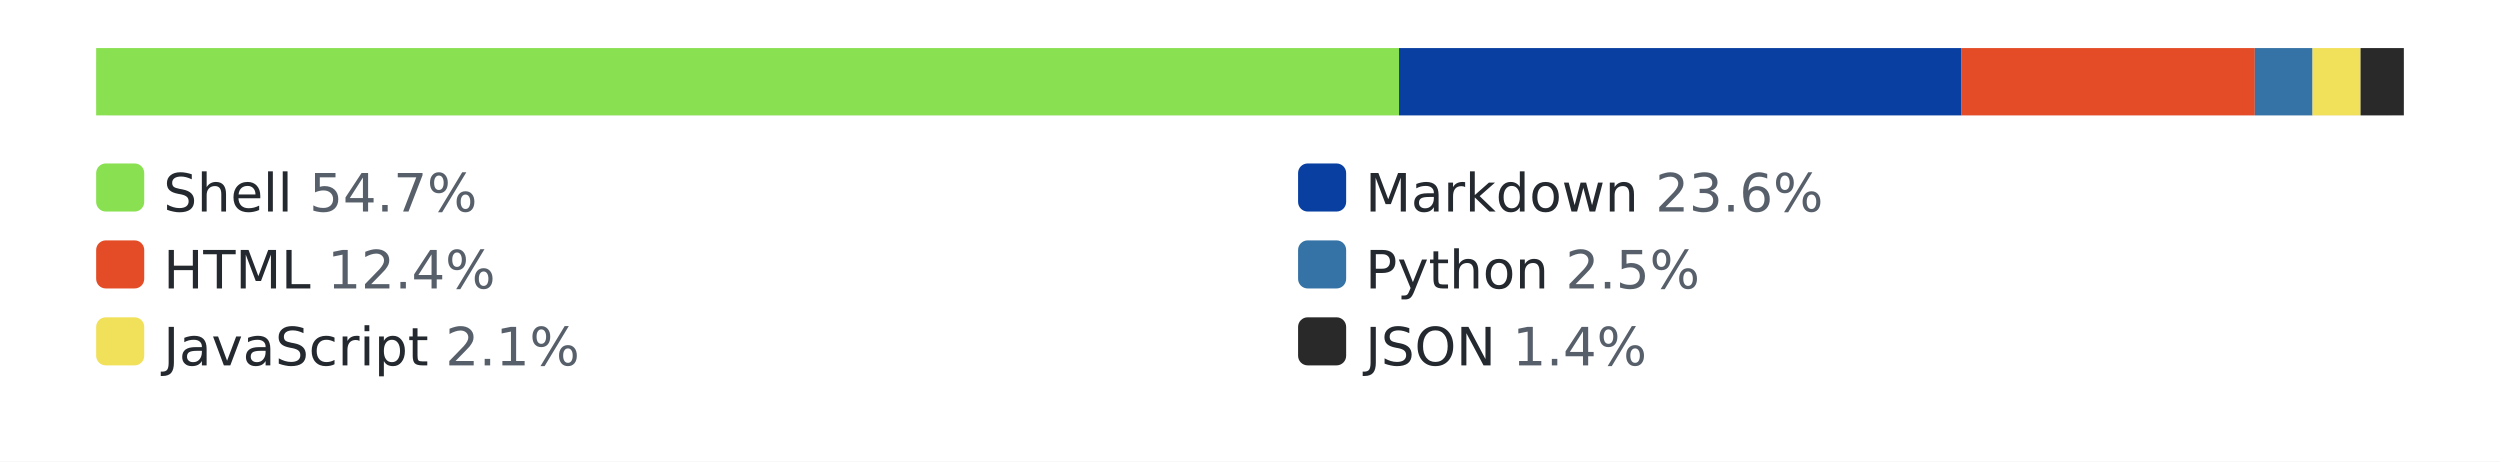
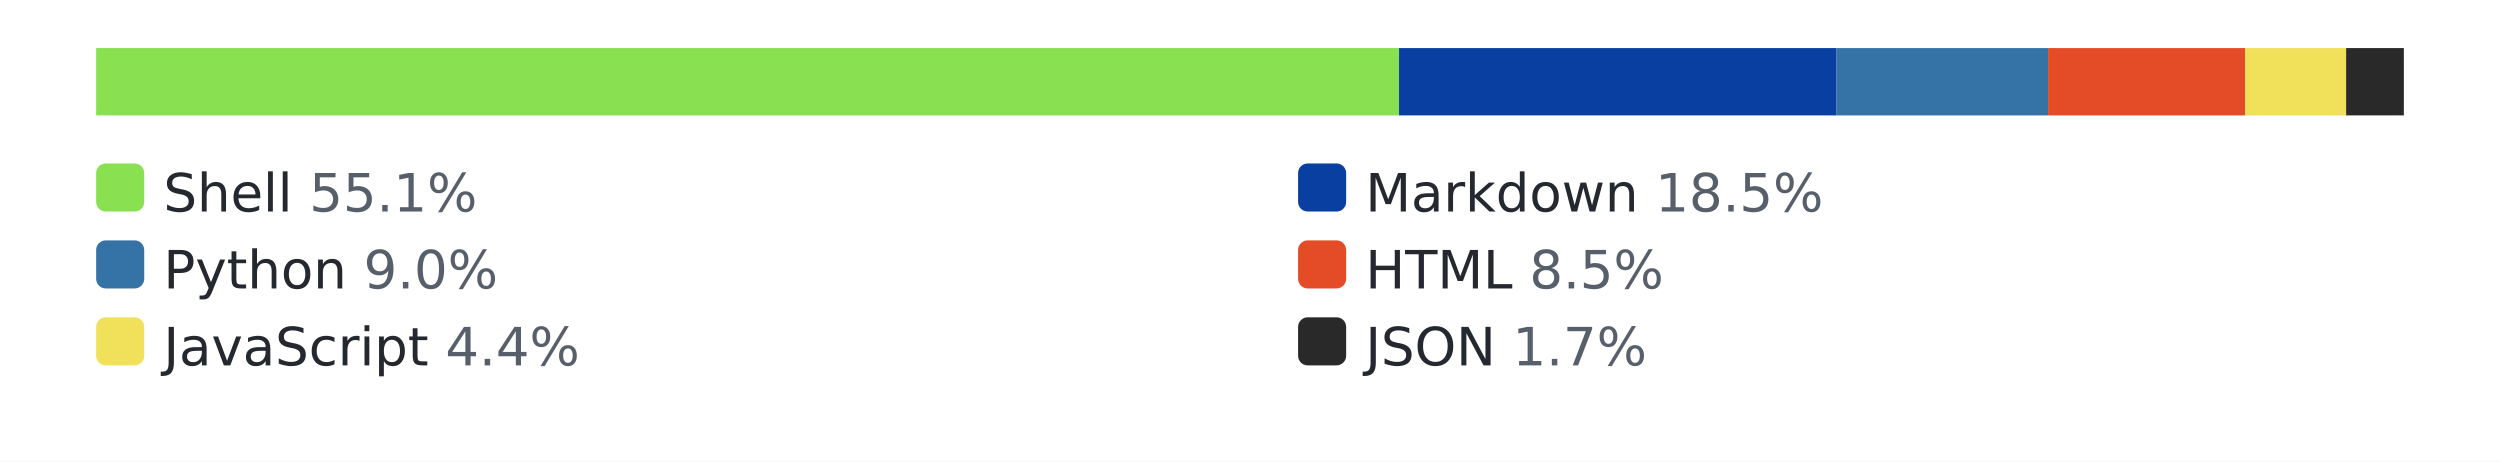
<svg xmlns="http://www.w3.org/2000/svg" width="520" height="96" role="img" aria-label="languages by lines of code">
  <rect width="520" height="96" fill="#ffffff" />
  <rect x="20" y="10" width="480" height="14" rx="3" fill="#eaecef" />
  <rect x="20" y="10" width="271" height="14" fill="#89e051" />
-   <rect x="291" y="10" width="117" height="14" fill="#083fa1" />
-   <rect x="408" y="10" width="61" height="14" fill="#e34c26" />
-   <rect x="469" y="10" width="12" height="14" fill="#3572A5" />
-   <rect x="481" y="10" width="10" height="14" fill="#f1e05a" />
-   <rect x="491" y="10" width="9" height="14" fill="#292929" />
+   <rect x="291" y="10" width="91" height="14" fill="#083fa1" />
+   <rect x="382" y="10" width="44" height="14" fill="#3572A5" />
+   <rect x="426" y="10" width="41" height="14" fill="#e34c26" />
+   <rect x="467" y="10" width="21" height="14" fill="#f1e05a" />
+   <rect x="488" y="10" width="12" height="14" fill="#292929" />
  <rect x="20" y="34" width="10" height="10" rx="2" fill="#89e051" />
-   <text x="34" y="44" font-family="Verdana,Geneva,DejaVu Sans,sans-serif" font-size="11" fill="#24292f">Shell <tspan fill="#57606a">54.7%</tspan>
+   <text x="34" y="44" font-family="Verdana,Geneva,DejaVu Sans,sans-serif" font-size="11" fill="#24292f">Shell <tspan fill="#57606a">55.1%</tspan>
  </text>
  <rect x="270" y="34" width="10" height="10" rx="2" fill="#083fa1" />
-   <text x="284" y="44" font-family="Verdana,Geneva,DejaVu Sans,sans-serif" font-size="11" fill="#24292f">Markdown <tspan fill="#57606a">23.6%</tspan>
+   <text x="284" y="44" font-family="Verdana,Geneva,DejaVu Sans,sans-serif" font-size="11" fill="#24292f">Markdown <tspan fill="#57606a">18.5%</tspan>
  </text>
-   <rect x="20" y="50" width="10" height="10" rx="2" fill="#e34c26" />
-   <text x="34" y="60" font-family="Verdana,Geneva,DejaVu Sans,sans-serif" font-size="11" fill="#24292f">HTML <tspan fill="#57606a">12.4%</tspan>
+   <rect x="20" y="50" width="10" height="10" rx="2" fill="#3572A5" />
+   <text x="34" y="60" font-family="Verdana,Geneva,DejaVu Sans,sans-serif" font-size="11" fill="#24292f">Python <tspan fill="#57606a">9.0%</tspan>
  </text>
-   <rect x="270" y="50" width="10" height="10" rx="2" fill="#3572A5" />
-   <text x="284" y="60" font-family="Verdana,Geneva,DejaVu Sans,sans-serif" font-size="11" fill="#24292f">Python <tspan fill="#57606a">2.5%</tspan>
+   <rect x="270" y="50" width="10" height="10" rx="2" fill="#e34c26" />
+   <text x="284" y="60" font-family="Verdana,Geneva,DejaVu Sans,sans-serif" font-size="11" fill="#24292f">HTML <tspan fill="#57606a">8.5%</tspan>
  </text>
  <rect x="20" y="66" width="10" height="10" rx="2" fill="#f1e05a" />
-   <text x="34" y="76" font-family="Verdana,Geneva,DejaVu Sans,sans-serif" font-size="11" fill="#24292f">JavaScript <tspan fill="#57606a">2.1%</tspan>
+   <text x="34" y="76" font-family="Verdana,Geneva,DejaVu Sans,sans-serif" font-size="11" fill="#24292f">JavaScript <tspan fill="#57606a">4.4%</tspan>
  </text>
  <rect x="270" y="66" width="10" height="10" rx="2" fill="#292929" />
-   <text x="284" y="76" font-family="Verdana,Geneva,DejaVu Sans,sans-serif" font-size="11" fill="#24292f">JSON <tspan fill="#57606a">1.4%</tspan>
+   <text x="284" y="76" font-family="Verdana,Geneva,DejaVu Sans,sans-serif" font-size="11" fill="#24292f">JSON <tspan fill="#57606a">1.7%</tspan>
  </text>
</svg>
